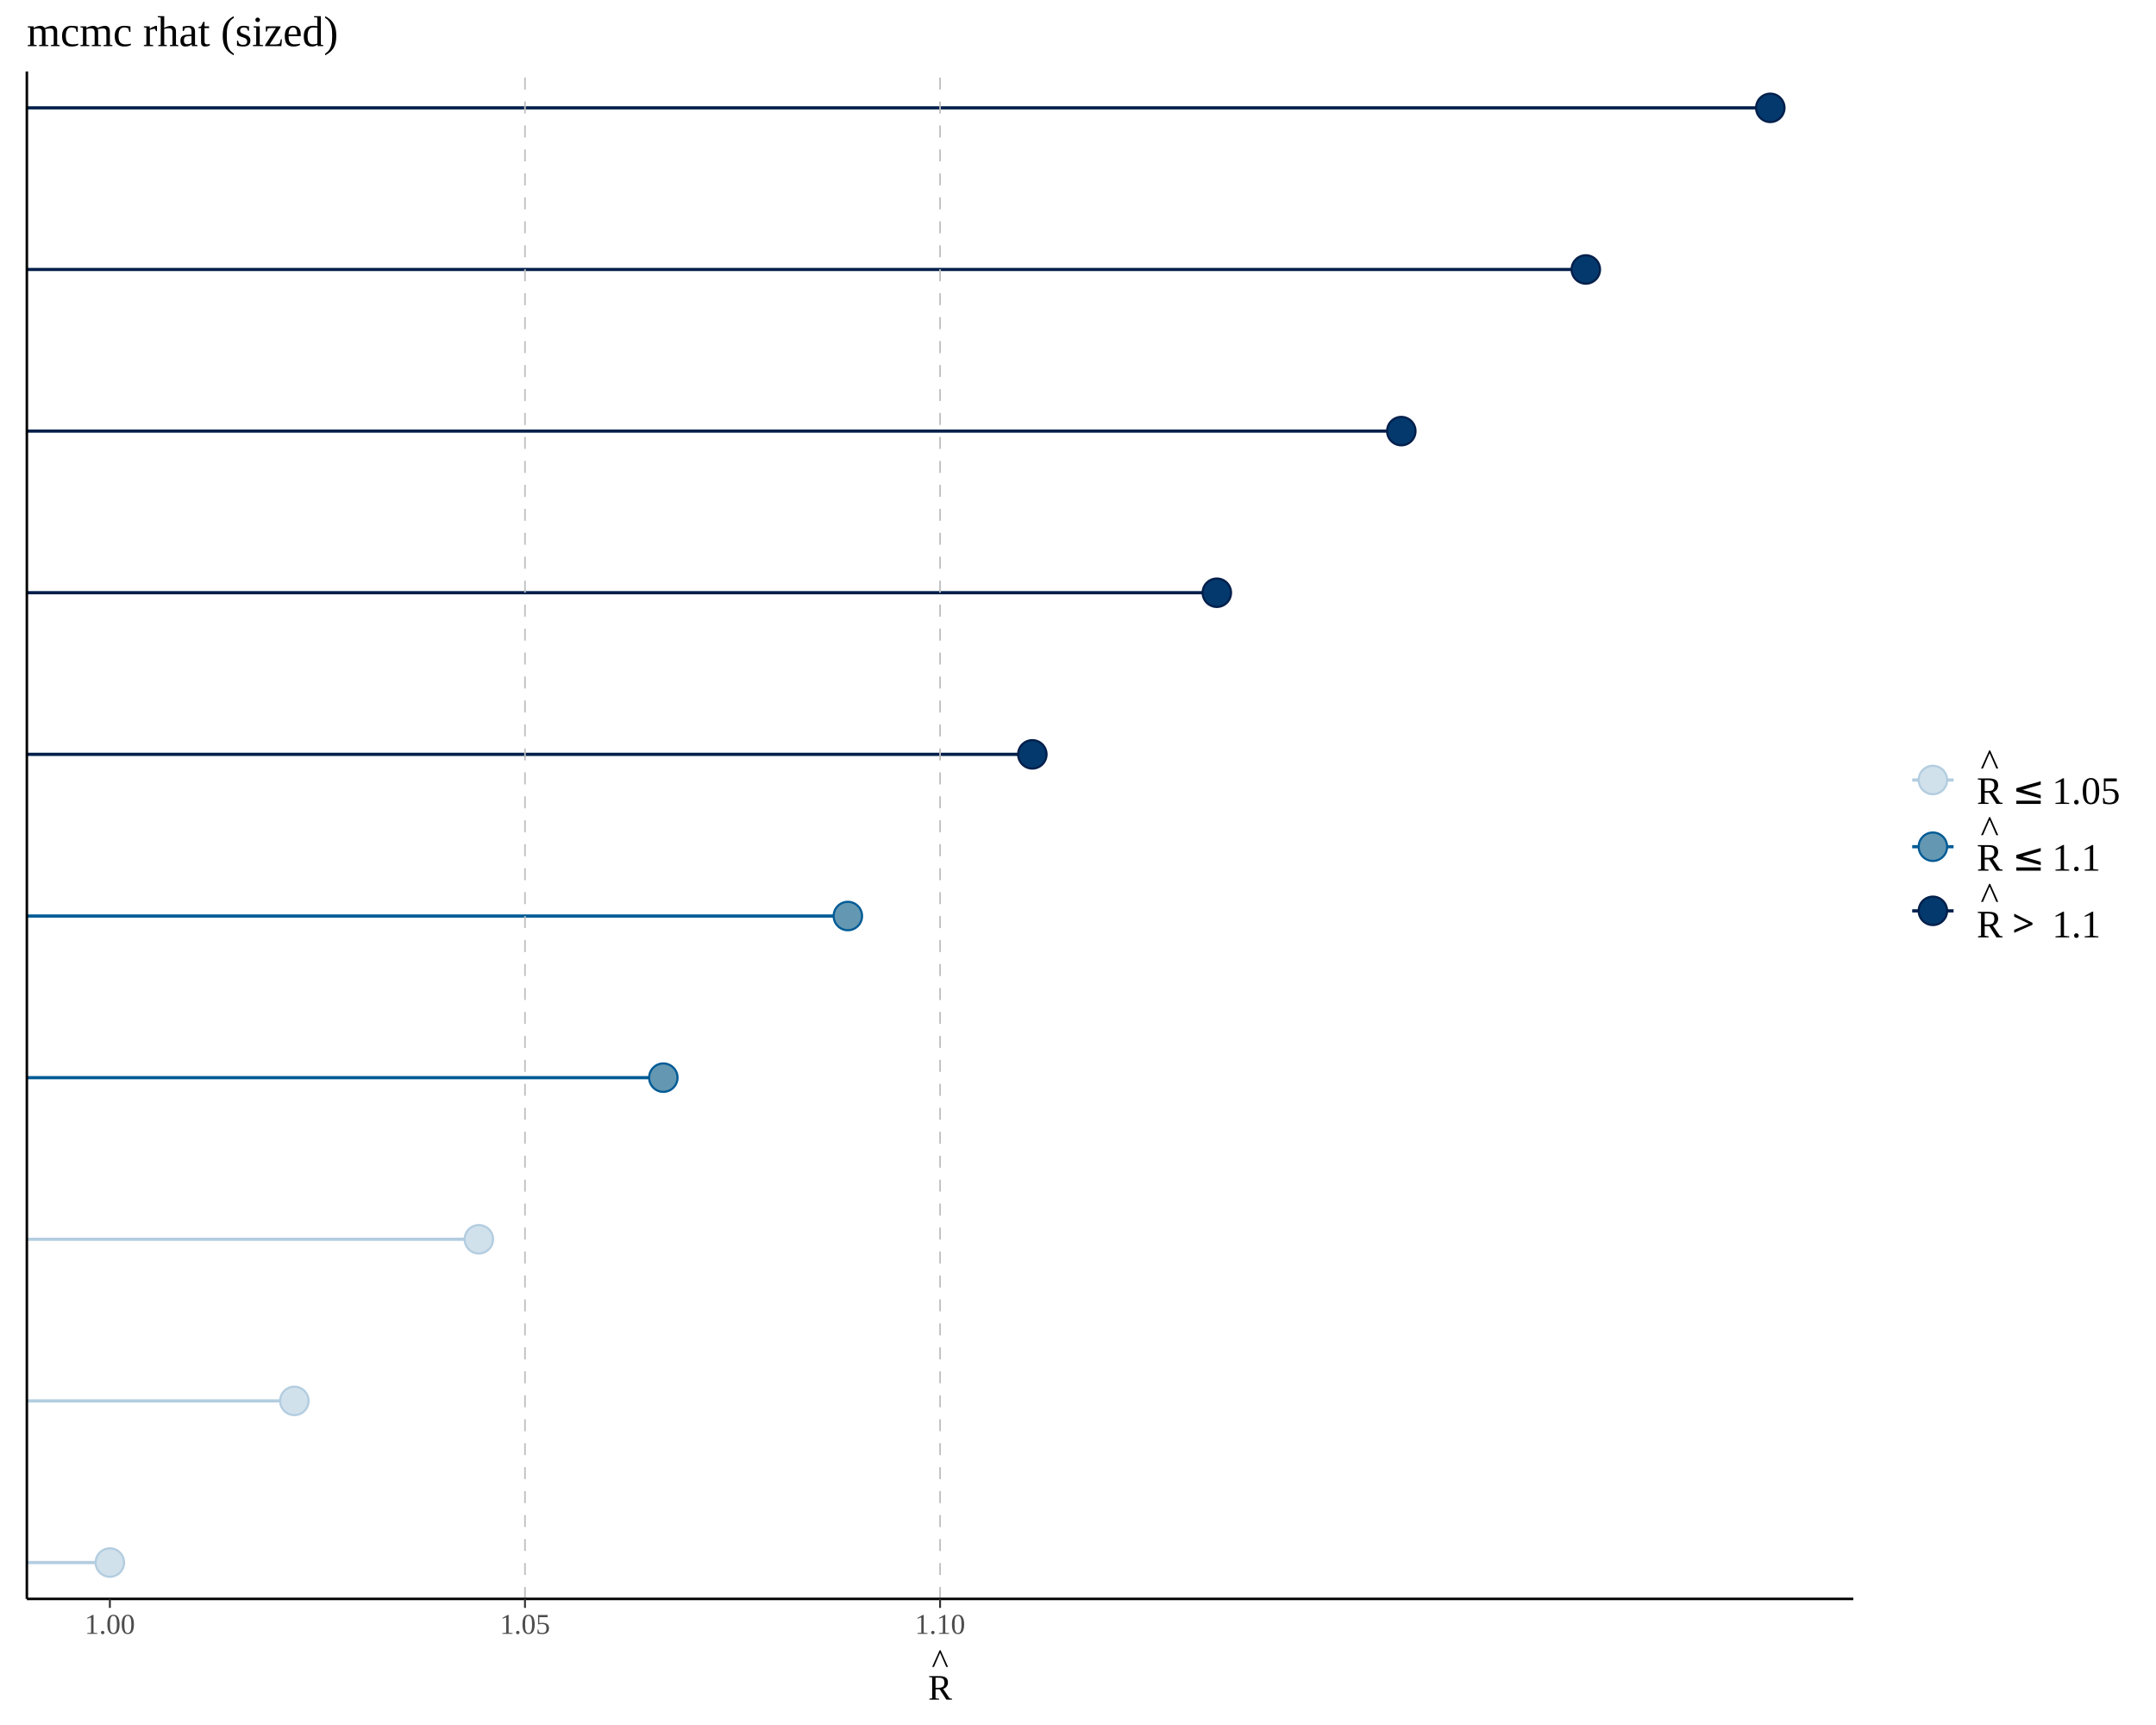
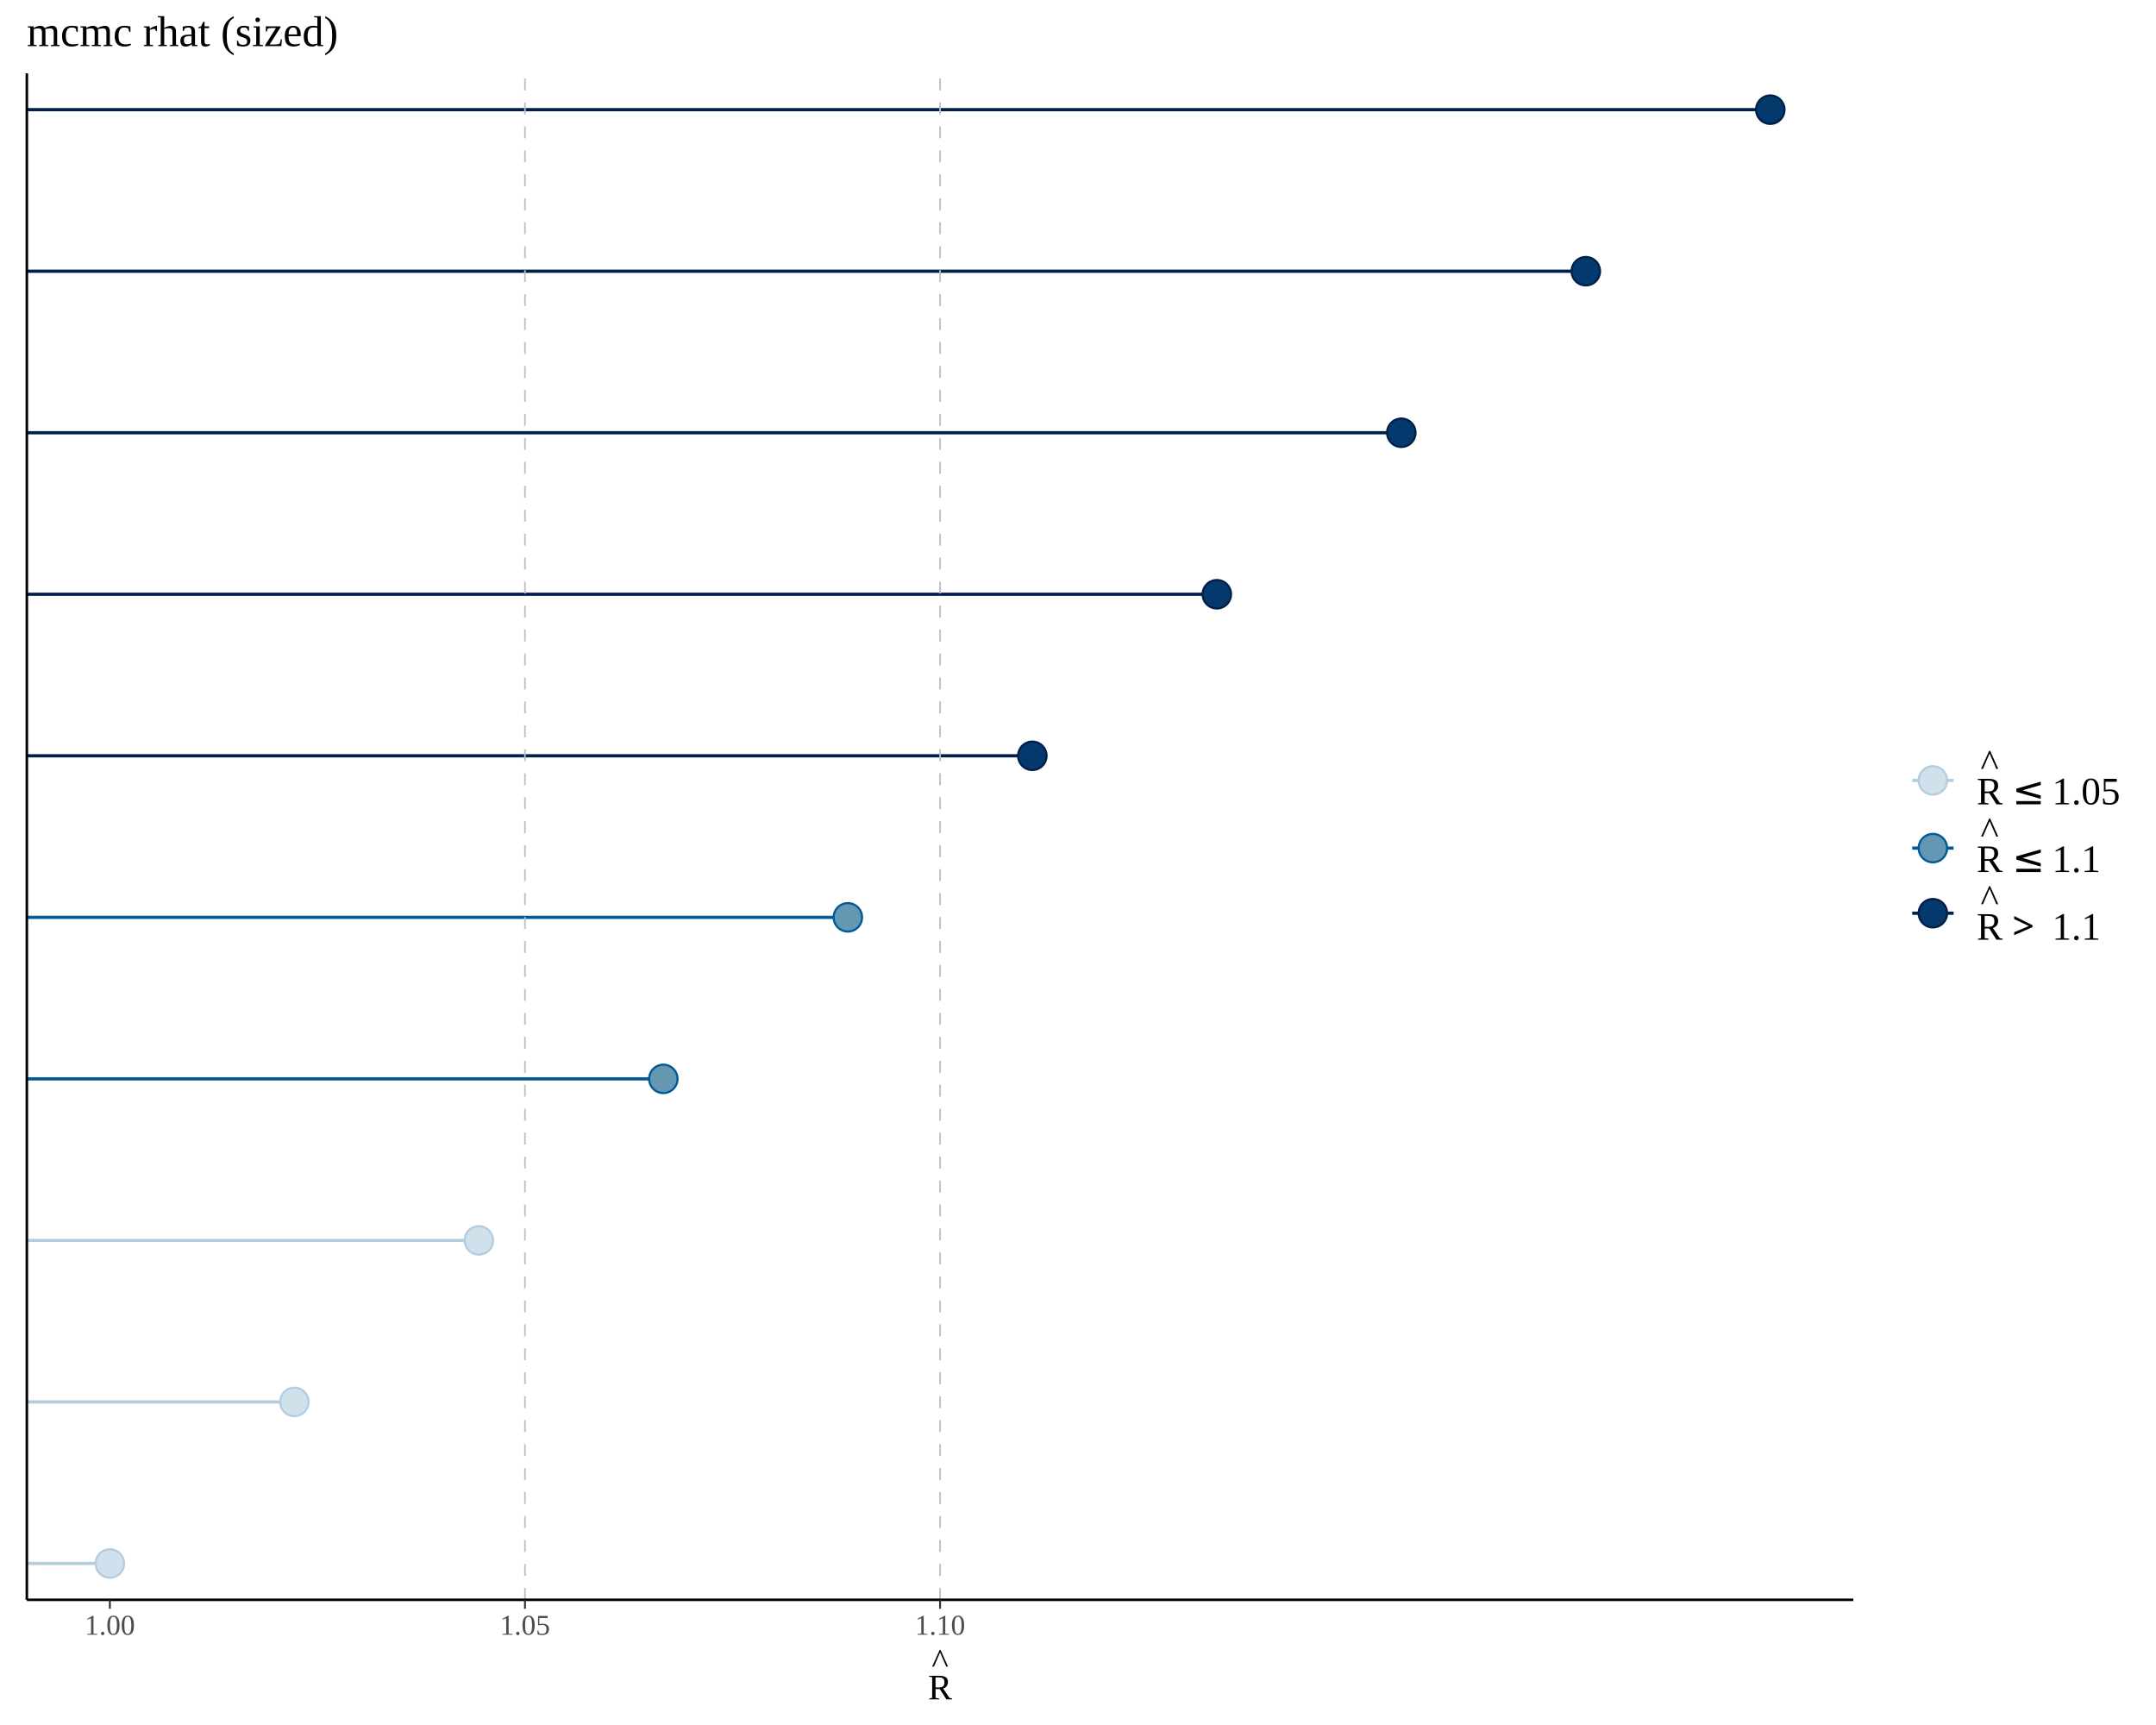
<svg xmlns="http://www.w3.org/2000/svg" viewBox="0 0 720.00 576.00">
  <defs>
    <style type="text/css">
    line, polyline, polygon, path, rect, circle {
      fill: none;
      stroke: #000000;
      stroke-linecap: round;
      stroke-linejoin: round;
      stroke-miterlimit: 10.00;
    }
  </style>
  </defs>
  <rect width="100%" height="100%" style="stroke: none; fill: #FFFFFF;" />
  <defs>
-     <clipPath id="cpOC45N3w2MTguOTJ8NTMzLjkwfDIzLjg2">
-       <rect x="8.97" y="23.86" width="609.95" height="510.04" />
+     <clipPath id="cpOC45N3w2MTguOTJ8NTM0LjIwfDI0LjQ5">
+       <rect x="8.97" y="24.49" width="609.95" height="509.71" />
    </clipPath>
  </defs>
-   <line x1="36.69" y1="521.76" x2="8.97" y2="521.76" style="stroke-width: 1.07; stroke: #B3CDE0; stroke-linecap: butt;" clip-path="url(#cpOC45N3w2MTguOTJ8NTMzLjkwfDIzLjg2)" />
-   <line x1="98.30" y1="467.78" x2="8.97" y2="467.78" style="stroke-width: 1.07; stroke: #B3CDE0; stroke-linecap: butt;" clip-path="url(#cpOC45N3w2MTguOTJ8NTMzLjkwfDIzLjg2)" />
-   <line x1="159.91" y1="413.81" x2="8.97" y2="413.81" style="stroke-width: 1.07; stroke: #B3CDE0; stroke-linecap: butt;" clip-path="url(#cpOC45N3w2MTguOTJ8NTMzLjkwfDIzLjg2)" />
-   <line x1="221.52" y1="359.84" x2="8.97" y2="359.84" style="stroke-width: 1.07; stroke: #005B96; stroke-linecap: butt;" clip-path="url(#cpOC45N3w2MTguOTJ8NTMzLjkwfDIzLjg2)" />
-   <line x1="283.14" y1="305.87" x2="8.97" y2="305.87" style="stroke-width: 1.07; stroke: #005B96; stroke-linecap: butt;" clip-path="url(#cpOC45N3w2MTguOTJ8NTMzLjkwfDIzLjg2)" />
-   <line x1="344.75" y1="251.89" x2="8.97" y2="251.89" style="stroke-width: 1.07; stroke: #011F4B; stroke-linecap: butt;" clip-path="url(#cpOC45N3w2MTguOTJ8NTMzLjkwfDIzLjg2)" />
-   <line x1="406.36" y1="197.92" x2="8.97" y2="197.92" style="stroke-width: 1.07; stroke: #011F4B; stroke-linecap: butt;" clip-path="url(#cpOC45N3w2MTguOTJ8NTMzLjkwfDIzLjg2)" />
-   <line x1="467.97" y1="143.95" x2="8.97" y2="143.95" style="stroke-width: 1.07; stroke: #011F4B; stroke-linecap: butt;" clip-path="url(#cpOC45N3w2MTguOTJ8NTMzLjkwfDIzLjg2)" />
-   <line x1="529.58" y1="89.98" x2="8.97" y2="89.98" style="stroke-width: 1.07; stroke: #011F4B; stroke-linecap: butt;" clip-path="url(#cpOC45N3w2MTguOTJ8NTMzLjkwfDIzLjg2)" />
-   <line x1="591.19" y1="36.01" x2="8.97" y2="36.01" style="stroke-width: 1.07; stroke: #011F4B; stroke-linecap: butt;" clip-path="url(#cpOC45N3w2MTguOTJ8NTMzLjkwfDIzLjg2)" />
-   <circle cx="36.69" cy="521.76" r="3.56pt" style="stroke-width: 0.71; stroke: #B3CDE0; fill: #D1E1EC;" clip-path="url(#cpOC45N3w2MTguOTJ8NTMzLjkwfDIzLjg2)" />
-   <circle cx="98.30" cy="467.78" r="3.56pt" style="stroke-width: 0.71; stroke: #B3CDE0; fill: #D1E1EC;" clip-path="url(#cpOC45N3w2MTguOTJ8NTMzLjkwfDIzLjg2)" />
-   <circle cx="159.91" cy="413.81" r="3.56pt" style="stroke-width: 0.71; stroke: #B3CDE0; fill: #D1E1EC;" clip-path="url(#cpOC45N3w2MTguOTJ8NTMzLjkwfDIzLjg2)" />
-   <circle cx="221.52" cy="359.84" r="3.56pt" style="stroke-width: 0.71; stroke: #005B96; fill: #6497B1;" clip-path="url(#cpOC45N3w2MTguOTJ8NTMzLjkwfDIzLjg2)" />
-   <circle cx="283.14" cy="305.87" r="3.56pt" style="stroke-width: 0.71; stroke: #005B96; fill: #6497B1;" clip-path="url(#cpOC45N3w2MTguOTJ8NTMzLjkwfDIzLjg2)" />
-   <circle cx="344.75" cy="251.89" r="3.56pt" style="stroke-width: 0.71; stroke: #011F4B; fill: #03396C;" clip-path="url(#cpOC45N3w2MTguOTJ8NTMzLjkwfDIzLjg2)" />
-   <circle cx="406.36" cy="197.92" r="3.56pt" style="stroke-width: 0.71; stroke: #011F4B; fill: #03396C;" clip-path="url(#cpOC45N3w2MTguOTJ8NTMzLjkwfDIzLjg2)" />
-   <circle cx="467.97" cy="143.95" r="3.56pt" style="stroke-width: 0.71; stroke: #011F4B; fill: #03396C;" clip-path="url(#cpOC45N3w2MTguOTJ8NTMzLjkwfDIzLjg2)" />
-   <circle cx="529.58" cy="89.98" r="3.56pt" style="stroke-width: 0.71; stroke: #011F4B; fill: #03396C;" clip-path="url(#cpOC45N3w2MTguOTJ8NTMzLjkwfDIzLjg2)" />
-   <circle cx="591.19" cy="36.01" r="3.56pt" style="stroke-width: 0.71; stroke: #011F4B; fill: #03396C;" clip-path="url(#cpOC45N3w2MTguOTJ8NTMzLjkwfDIzLjg2)" />
-   <line x1="175.32" y1="533.90" x2="175.32" y2="23.86" style="stroke-width: 0.53; stroke: #BEBEBE; stroke-dasharray: 4.00,4.00; stroke-linecap: butt;" clip-path="url(#cpOC45N3w2MTguOTJ8NTMzLjkwfDIzLjg2)" />
-   <line x1="313.94" y1="533.90" x2="313.94" y2="23.86" style="stroke-width: 0.53; stroke: #BEBEBE; stroke-dasharray: 4.00,4.00; stroke-linecap: butt;" clip-path="url(#cpOC45N3w2MTguOTJ8NTMzLjkwfDIzLjg2)" />
+   <line x1="36.69" y1="522.06" x2="8.97" y2="522.06" style="stroke-width: 1.07; stroke: #B3CDE0; stroke-linecap: butt;" clip-path="url(#cpOC45N3w2MTguOTJ8NTM0LjIwfDI0LjQ5)" />
+   <line x1="98.30" y1="468.12" x2="8.97" y2="468.12" style="stroke-width: 1.07; stroke: #B3CDE0; stroke-linecap: butt;" clip-path="url(#cpOC45N3w2MTguOTJ8NTM0LjIwfDI0LjQ5)" />
+   <line x1="159.91" y1="414.19" x2="8.97" y2="414.19" style="stroke-width: 1.07; stroke: #B3CDE0; stroke-linecap: butt;" clip-path="url(#cpOC45N3w2MTguOTJ8NTM0LjIwfDI0LjQ5)" />
+   <line x1="221.52" y1="360.25" x2="8.97" y2="360.25" style="stroke-width: 1.07; stroke: #005B96; stroke-linecap: butt;" clip-path="url(#cpOC45N3w2MTguOTJ8NTM0LjIwfDI0LjQ5)" />
+   <line x1="283.14" y1="306.31" x2="8.97" y2="306.31" style="stroke-width: 1.07; stroke: #005B96; stroke-linecap: butt;" clip-path="url(#cpOC45N3w2MTguOTJ8NTM0LjIwfDI0LjQ5)" />
+   <line x1="344.75" y1="252.37" x2="8.97" y2="252.37" style="stroke-width: 1.07; stroke: #011F4B; stroke-linecap: butt;" clip-path="url(#cpOC45N3w2MTguOTJ8NTM0LjIwfDI0LjQ5)" />
+   <line x1="406.36" y1="198.43" x2="8.97" y2="198.43" style="stroke-width: 1.07; stroke: #011F4B; stroke-linecap: butt;" clip-path="url(#cpOC45N3w2MTguOTJ8NTM0LjIwfDI0LjQ5)" />
+   <line x1="467.97" y1="144.50" x2="8.97" y2="144.50" style="stroke-width: 1.07; stroke: #011F4B; stroke-linecap: butt;" clip-path="url(#cpOC45N3w2MTguOTJ8NTM0LjIwfDI0LjQ5)" />
+   <line x1="529.58" y1="90.56" x2="8.97" y2="90.56" style="stroke-width: 1.07; stroke: #011F4B; stroke-linecap: butt;" clip-path="url(#cpOC45N3w2MTguOTJ8NTM0LjIwfDI0LjQ5)" />
+   <line x1="591.19" y1="36.62" x2="8.97" y2="36.62" style="stroke-width: 1.07; stroke: #011F4B; stroke-linecap: butt;" clip-path="url(#cpOC45N3w2MTguOTJ8NTM0LjIwfDI0LjQ5)" />
+   <circle cx="36.69" cy="522.06" r="3.56pt" style="stroke-width: 0.71; stroke: #B3CDE0; fill: #D1E1EC;" clip-path="url(#cpOC45N3w2MTguOTJ8NTM0LjIwfDI0LjQ5)" />
+   <circle cx="98.30" cy="468.12" r="3.56pt" style="stroke-width: 0.71; stroke: #B3CDE0; fill: #D1E1EC;" clip-path="url(#cpOC45N3w2MTguOTJ8NTM0LjIwfDI0LjQ5)" />
+   <circle cx="159.91" cy="414.19" r="3.56pt" style="stroke-width: 0.71; stroke: #B3CDE0; fill: #D1E1EC;" clip-path="url(#cpOC45N3w2MTguOTJ8NTM0LjIwfDI0LjQ5)" />
+   <circle cx="221.52" cy="360.25" r="3.56pt" style="stroke-width: 0.71; stroke: #005B96; fill: #6497B1;" clip-path="url(#cpOC45N3w2MTguOTJ8NTM0LjIwfDI0LjQ5)" />
+   <circle cx="283.14" cy="306.31" r="3.56pt" style="stroke-width: 0.71; stroke: #005B96; fill: #6497B1;" clip-path="url(#cpOC45N3w2MTguOTJ8NTM0LjIwfDI0LjQ5)" />
+   <circle cx="344.75" cy="252.37" r="3.56pt" style="stroke-width: 0.71; stroke: #011F4B; fill: #03396C;" clip-path="url(#cpOC45N3w2MTguOTJ8NTM0LjIwfDI0LjQ5)" />
+   <circle cx="406.36" cy="198.43" r="3.56pt" style="stroke-width: 0.71; stroke: #011F4B; fill: #03396C;" clip-path="url(#cpOC45N3w2MTguOTJ8NTM0LjIwfDI0LjQ5)" />
+   <circle cx="467.97" cy="144.50" r="3.56pt" style="stroke-width: 0.71; stroke: #011F4B; fill: #03396C;" clip-path="url(#cpOC45N3w2MTguOTJ8NTM0LjIwfDI0LjQ5)" />
+   <circle cx="529.58" cy="90.56" r="3.56pt" style="stroke-width: 0.71; stroke: #011F4B; fill: #03396C;" clip-path="url(#cpOC45N3w2MTguOTJ8NTM0LjIwfDI0LjQ5)" />
+   <circle cx="591.19" cy="36.62" r="3.56pt" style="stroke-width: 0.71; stroke: #011F4B; fill: #03396C;" clip-path="url(#cpOC45N3w2MTguOTJ8NTM0LjIwfDI0LjQ5)" />
+   <line x1="175.32" y1="534.20" x2="175.32" y2="24.49" style="stroke-width: 0.53; stroke: #BEBEBE; stroke-dasharray: 4.00,4.00; stroke-linecap: butt;" clip-path="url(#cpOC45N3w2MTguOTJ8NTM0LjIwfDI0LjQ5)" />
+   <line x1="313.94" y1="534.20" x2="313.94" y2="24.49" style="stroke-width: 0.53; stroke: #BEBEBE; stroke-dasharray: 4.00,4.00; stroke-linecap: butt;" clip-path="url(#cpOC45N3w2MTguOTJ8NTM0LjIwfDI0LjQ5)" />
  <defs>
    <clipPath id="cpMC4wMHw3MjAuMDB8NTc2LjAwfDAuMDA=">
      <rect x="0.00" y="0.00" width="720.00" height="576.00" />
    </clipPath>
  </defs>
-   <polyline points="8.97,533.90 8.97,23.86 " style="stroke-width: 0.85; stroke-linecap: butt;" clip-path="url(#cpMC4wMHw3MjAuMDB8NTc2LjAwfDAuMDA=)" />
-   <polyline points="8.97,533.90 618.92,533.90 " style="stroke-width: 0.85; stroke-linecap: butt;" clip-path="url(#cpMC4wMHw3MjAuMDB8NTc2LjAwfDAuMDA=)" />
-   <polyline points="36.69,536.89 36.69,533.90 " style="stroke-width: 0.64; stroke: #333333; stroke-linecap: butt;" clip-path="url(#cpMC4wMHw3MjAuMDB8NTc2LjAwfDAuMDA=)" />
-   <polyline points="175.32,536.89 175.32,533.90 " style="stroke-width: 0.64; stroke: #333333; stroke-linecap: butt;" clip-path="url(#cpMC4wMHw3MjAuMDB8NTc2LjAwfDAuMDA=)" />
-   <polyline points="313.94,536.89 313.94,533.90 " style="stroke-width: 0.64; stroke: #333333; stroke-linecap: butt;" clip-path="url(#cpMC4wMHw3MjAuMDB8NTc2LjAwfDAuMDA=)" />
+   <polyline points="8.97,534.20 8.97,24.49 " style="stroke-width: 0.85; stroke-linecap: butt;" clip-path="url(#cpMC4wMHw3MjAuMDB8NTc2LjAwfDAuMDA=)" />
+   <polyline points="8.97,534.20 618.92,534.20 " style="stroke-width: 0.85; stroke-linecap: butt;" clip-path="url(#cpMC4wMHw3MjAuMDB8NTc2LjAwfDAuMDA=)" />
+   <polyline points="36.69,537.18 36.69,534.20 " style="stroke-width: 0.64; stroke: #333333; stroke-linecap: butt;" clip-path="url(#cpMC4wMHw3MjAuMDB8NTc2LjAwfDAuMDA=)" />
+   <polyline points="175.32,537.18 175.32,534.20 " style="stroke-width: 0.64; stroke: #333333; stroke-linecap: butt;" clip-path="url(#cpMC4wMHw3MjAuMDB8NTc2LjAwfDAuMDA=)" />
+   <polyline points="313.94,537.18 313.94,534.20 " style="stroke-width: 0.64; stroke: #333333; stroke-linecap: butt;" clip-path="url(#cpMC4wMHw3MjAuMDB8NTc2LjAwfDAuMDA=)" />
  <g clip-path="url(#cpMC4wMHw3MjAuMDB8NTc2LjAwfDAuMDA=)">
-     <text x="28.29" y="545.56" style="font-size: 9.60px; fill: #4D4D4D; font-family: Liberation Serif;" textLength="16.80px" lengthAdjust="spacingAndGlyphs">1.00</text>
+     <text x="28.29" y="545.86" style="font-size: 9.60px; fill: #4D4D4D; font-family: Liberation Serif;" textLength="16.80px" lengthAdjust="spacingAndGlyphs">1.00</text>
  </g>
  <g clip-path="url(#cpMC4wMHw3MjAuMDB8NTc2LjAwfDAuMDA=)">
-     <text x="166.92" y="545.56" style="font-size: 9.60px; fill: #4D4D4D; font-family: Liberation Serif;" textLength="16.80px" lengthAdjust="spacingAndGlyphs">1.05</text>
+     <text x="166.92" y="545.86" style="font-size: 9.60px; fill: #4D4D4D; font-family: Liberation Serif;" textLength="16.80px" lengthAdjust="spacingAndGlyphs">1.05</text>
  </g>
  <g clip-path="url(#cpMC4wMHw3MjAuMDB8NTc2LjAwfDAuMDA=)">
-     <text x="305.54" y="545.56" style="font-size: 9.60px; fill: #4D4D4D; font-family: Liberation Serif;" textLength="16.80px" lengthAdjust="spacingAndGlyphs">1.10</text>
+     <text x="305.54" y="545.86" style="font-size: 9.60px; fill: #4D4D4D; font-family: Liberation Serif;" textLength="16.80px" lengthAdjust="spacingAndGlyphs">1.10</text>
  </g>
  <g clip-path="url(#cpMC4wMHw3MjAuMDB8NTc2LjAwfDAuMDA=)">
-     <text x="309.94" y="567.54" style="font-size: 12.00px; font-family: Liberation Serif;" textLength="8.00px" lengthAdjust="spacingAndGlyphs">R</text>
+     <text x="309.94" y="567.43" style="font-size: 12.00px; font-family: Liberation Serif;" textLength="8.00px" lengthAdjust="spacingAndGlyphs">R</text>
  </g>
  <g clip-path="url(#cpMC4wMHw3MjAuMDB8NTc2LjAwfDAuMDA=)">
-     <text x="311.13" y="558.89" style="font-size: 12.00px; font-family: Liberation Serif;" textLength="5.62px" lengthAdjust="spacingAndGlyphs">^</text>
+     <text x="311.13" y="558.78" style="font-size: 12.00px; font-family: Liberation Serif;" textLength="5.62px" lengthAdjust="spacingAndGlyphs">^</text>
  </g>
-   <line x1="638.58" y1="260.45" x2="652.40" y2="260.45" style="stroke-width: 1.07; stroke: #B3CDE0; stroke-linecap: butt;" clip-path="url(#cpMC4wMHw3MjAuMDB8NTc2LjAwfDAuMDA=)" />
-   <circle cx="645.49" cy="260.45" r="3.56pt" style="stroke-width: 0.71; stroke: #B3CDE0; fill: #D1E1EC;" clip-path="url(#cpMC4wMHw3MjAuMDB8NTc2LjAwfDAuMDA=)" />
-   <line x1="638.58" y1="282.73" x2="652.40" y2="282.73" style="stroke-width: 1.07; stroke: #005B96; stroke-linecap: butt;" clip-path="url(#cpMC4wMHw3MjAuMDB8NTc2LjAwfDAuMDA=)" />
-   <circle cx="645.49" cy="282.73" r="3.56pt" style="stroke-width: 0.71; stroke: #005B96; fill: #6497B1;" clip-path="url(#cpMC4wMHw3MjAuMDB8NTc2LjAwfDAuMDA=)" />
-   <line x1="638.58" y1="304.14" x2="652.40" y2="304.14" style="stroke-width: 1.07; stroke: #011F4B; stroke-linecap: butt;" clip-path="url(#cpMC4wMHw3MjAuMDB8NTc2LjAwfDAuMDA=)" />
-   <circle cx="645.49" cy="304.14" r="3.56pt" style="stroke-width: 0.71; stroke: #011F4B; fill: #03396C;" clip-path="url(#cpMC4wMHw3MjAuMDB8NTc2LjAwfDAuMDA=)" />
+   <line x1="638.58" y1="260.59" x2="652.40" y2="260.59" style="stroke-width: 1.07; stroke: #B3CDE0; stroke-linecap: butt;" clip-path="url(#cpMC4wMHw3MjAuMDB8NTc2LjAwfDAuMDA=)" />
+   <circle cx="645.49" cy="260.59" r="3.56pt" style="stroke-width: 0.71; stroke: #B3CDE0; fill: #D1E1EC;" clip-path="url(#cpMC4wMHw3MjAuMDB8NTc2LjAwfDAuMDA=)" />
+   <line x1="638.58" y1="283.19" x2="652.40" y2="283.19" style="stroke-width: 1.07; stroke: #005B96; stroke-linecap: butt;" clip-path="url(#cpMC4wMHw3MjAuMDB8NTc2LjAwfDAuMDA=)" />
+   <circle cx="645.49" cy="283.19" r="3.56pt" style="stroke-width: 0.71; stroke: #005B96; fill: #6497B1;" clip-path="url(#cpMC4wMHw3MjAuMDB8NTc2LjAwfDAuMDA=)" />
+   <line x1="638.58" y1="304.93" x2="652.40" y2="304.93" style="stroke-width: 1.07; stroke: #011F4B; stroke-linecap: butt;" clip-path="url(#cpMC4wMHw3MjAuMDB8NTc2LjAwfDAuMDA=)" />
+   <circle cx="645.49" cy="304.93" r="3.56pt" style="stroke-width: 0.71; stroke: #011F4B; fill: #03396C;" clip-path="url(#cpMC4wMHw3MjAuMDB8NTc2LjAwfDAuMDA=)" />
  <g clip-path="url(#cpMC4wMHw3MjAuMDB8NTc2LjAwfDAuMDA=)">
-     <text x="660.11" y="268.44" style="font-size: 13.00px; font-family: Liberation Serif;" textLength="8.67px" lengthAdjust="spacingAndGlyphs">R</text>
+     <text x="660.11" y="268.58" style="font-size: 13.00px; font-family: Liberation Serif;" textLength="8.67px" lengthAdjust="spacingAndGlyphs">R</text>
  </g>
  <g clip-path="url(#cpMC4wMHw3MjAuMDB8NTc2LjAwfDAuMDA=)">
-     <text x="661.39" y="259.08" style="font-size: 13.00px; font-family: Liberation Serif;" textLength="6.09px" lengthAdjust="spacingAndGlyphs">^</text>
+     <text x="661.39" y="259.21" style="font-size: 13.00px; font-family: Liberation Serif;" textLength="6.09px" lengthAdjust="spacingAndGlyphs">^</text>
  </g>
  <g clip-path="url(#cpMC4wMHw3MjAuMDB8NTc2LjAwfDAuMDA=)">
-     <text x="671.99" y="268.44" style="font-size: 13.00px; font-family: Symbola;" textLength="10.09px" lengthAdjust="spacingAndGlyphs">≤</text>
+     <text x="671.99" y="268.58" style="font-size: 13.00px; font-family: Symbola;" textLength="10.09px" lengthAdjust="spacingAndGlyphs">≤</text>
  </g>
  <g clip-path="url(#cpMC4wMHw3MjAuMDB8NTc2LjAwfDAuMDA=)">
-     <text x="685.29" y="268.44" style="font-size: 13.00px; font-family: Liberation Serif;" textLength="22.75px" lengthAdjust="spacingAndGlyphs">1.05</text>
+     <text x="685.29" y="268.58" style="font-size: 13.00px; font-family: Liberation Serif;" textLength="22.75px" lengthAdjust="spacingAndGlyphs">1.05</text>
  </g>
  <g clip-path="url(#cpMC4wMHw3MjAuMDB8NTc2LjAwfDAuMDA=)">
-     <text x="660.11" y="290.72" style="font-size: 13.00px; font-family: Liberation Serif;" textLength="8.67px" lengthAdjust="spacingAndGlyphs">R</text>
+     <text x="660.11" y="291.18" style="font-size: 13.00px; font-family: Liberation Serif;" textLength="8.67px" lengthAdjust="spacingAndGlyphs">R</text>
  </g>
  <g clip-path="url(#cpMC4wMHw3MjAuMDB8NTc2LjAwfDAuMDA=)">
-     <text x="661.39" y="281.35" style="font-size: 13.00px; font-family: Liberation Serif;" textLength="6.09px" lengthAdjust="spacingAndGlyphs">^</text>
+     <text x="661.39" y="281.81" style="font-size: 13.00px; font-family: Liberation Serif;" textLength="6.09px" lengthAdjust="spacingAndGlyphs">^</text>
  </g>
  <g clip-path="url(#cpMC4wMHw3MjAuMDB8NTc2LjAwfDAuMDA=)">
-     <text x="671.99" y="290.72" style="font-size: 13.00px; font-family: Symbola;" textLength="10.09px" lengthAdjust="spacingAndGlyphs">≤</text>
+     <text x="671.99" y="291.18" style="font-size: 13.00px; font-family: Symbola;" textLength="10.09px" lengthAdjust="spacingAndGlyphs">≤</text>
  </g>
  <g clip-path="url(#cpMC4wMHw3MjAuMDB8NTc2LjAwfDAuMDA=)">
-     <text x="685.29" y="290.72" style="font-size: 13.00px; font-family: Liberation Serif;" textLength="16.25px" lengthAdjust="spacingAndGlyphs">1.1</text>
+     <text x="685.29" y="291.18" style="font-size: 13.00px; font-family: Liberation Serif;" textLength="16.25px" lengthAdjust="spacingAndGlyphs">1.1</text>
  </g>
  <g clip-path="url(#cpMC4wMHw3MjAuMDB8NTc2LjAwfDAuMDA=)">
-     <text x="660.11" y="312.99" style="font-size: 13.00px; font-family: Liberation Serif;" textLength="8.67px" lengthAdjust="spacingAndGlyphs">R</text>
+     <text x="660.11" y="313.78" style="font-size: 13.00px; font-family: Liberation Serif;" textLength="8.67px" lengthAdjust="spacingAndGlyphs">R</text>
  </g>
  <g clip-path="url(#cpMC4wMHw3MjAuMDB8NTc2LjAwfDAuMDA=)">
-     <text x="661.39" y="303.62" style="font-size: 13.00px; font-family: Liberation Serif;" textLength="6.09px" lengthAdjust="spacingAndGlyphs">^</text>
+     <text x="661.39" y="304.41" style="font-size: 13.00px; font-family: Liberation Serif;" textLength="6.09px" lengthAdjust="spacingAndGlyphs">^</text>
  </g>
  <g clip-path="url(#cpMC4wMHw3MjAuMDB8NTc2LjAwfDAuMDA=)">
-     <text x="671.99" y="312.99" style="font-size: 13.00px; font-family: Symbola;" textLength="10.09px" lengthAdjust="spacingAndGlyphs">&gt;</text>
+     <text x="671.99" y="313.78" style="font-size: 13.00px; font-family: Symbola;" textLength="10.09px" lengthAdjust="spacingAndGlyphs">&gt;</text>
  </g>
  <g clip-path="url(#cpMC4wMHw3MjAuMDB8NTc2LjAwfDAuMDA=)">
-     <text x="685.29" y="312.99" style="font-size: 13.00px; font-family: Liberation Serif;" textLength="16.25px" lengthAdjust="spacingAndGlyphs">1.1</text>
+     <text x="685.29" y="313.78" style="font-size: 13.00px; font-family: Liberation Serif;" textLength="16.25px" lengthAdjust="spacingAndGlyphs">1.1</text>
  </g>
  <g clip-path="url(#cpMC4wMHw3MjAuMDB8NTc2LjAwfDAuMDA=)">
    <text x="8.97" y="15.40" style="font-size: 14.40px; font-family: Liberation Serif;" textLength="103.91px" lengthAdjust="spacingAndGlyphs">mcmc rhat (sized)</text>
  </g>
</svg>
